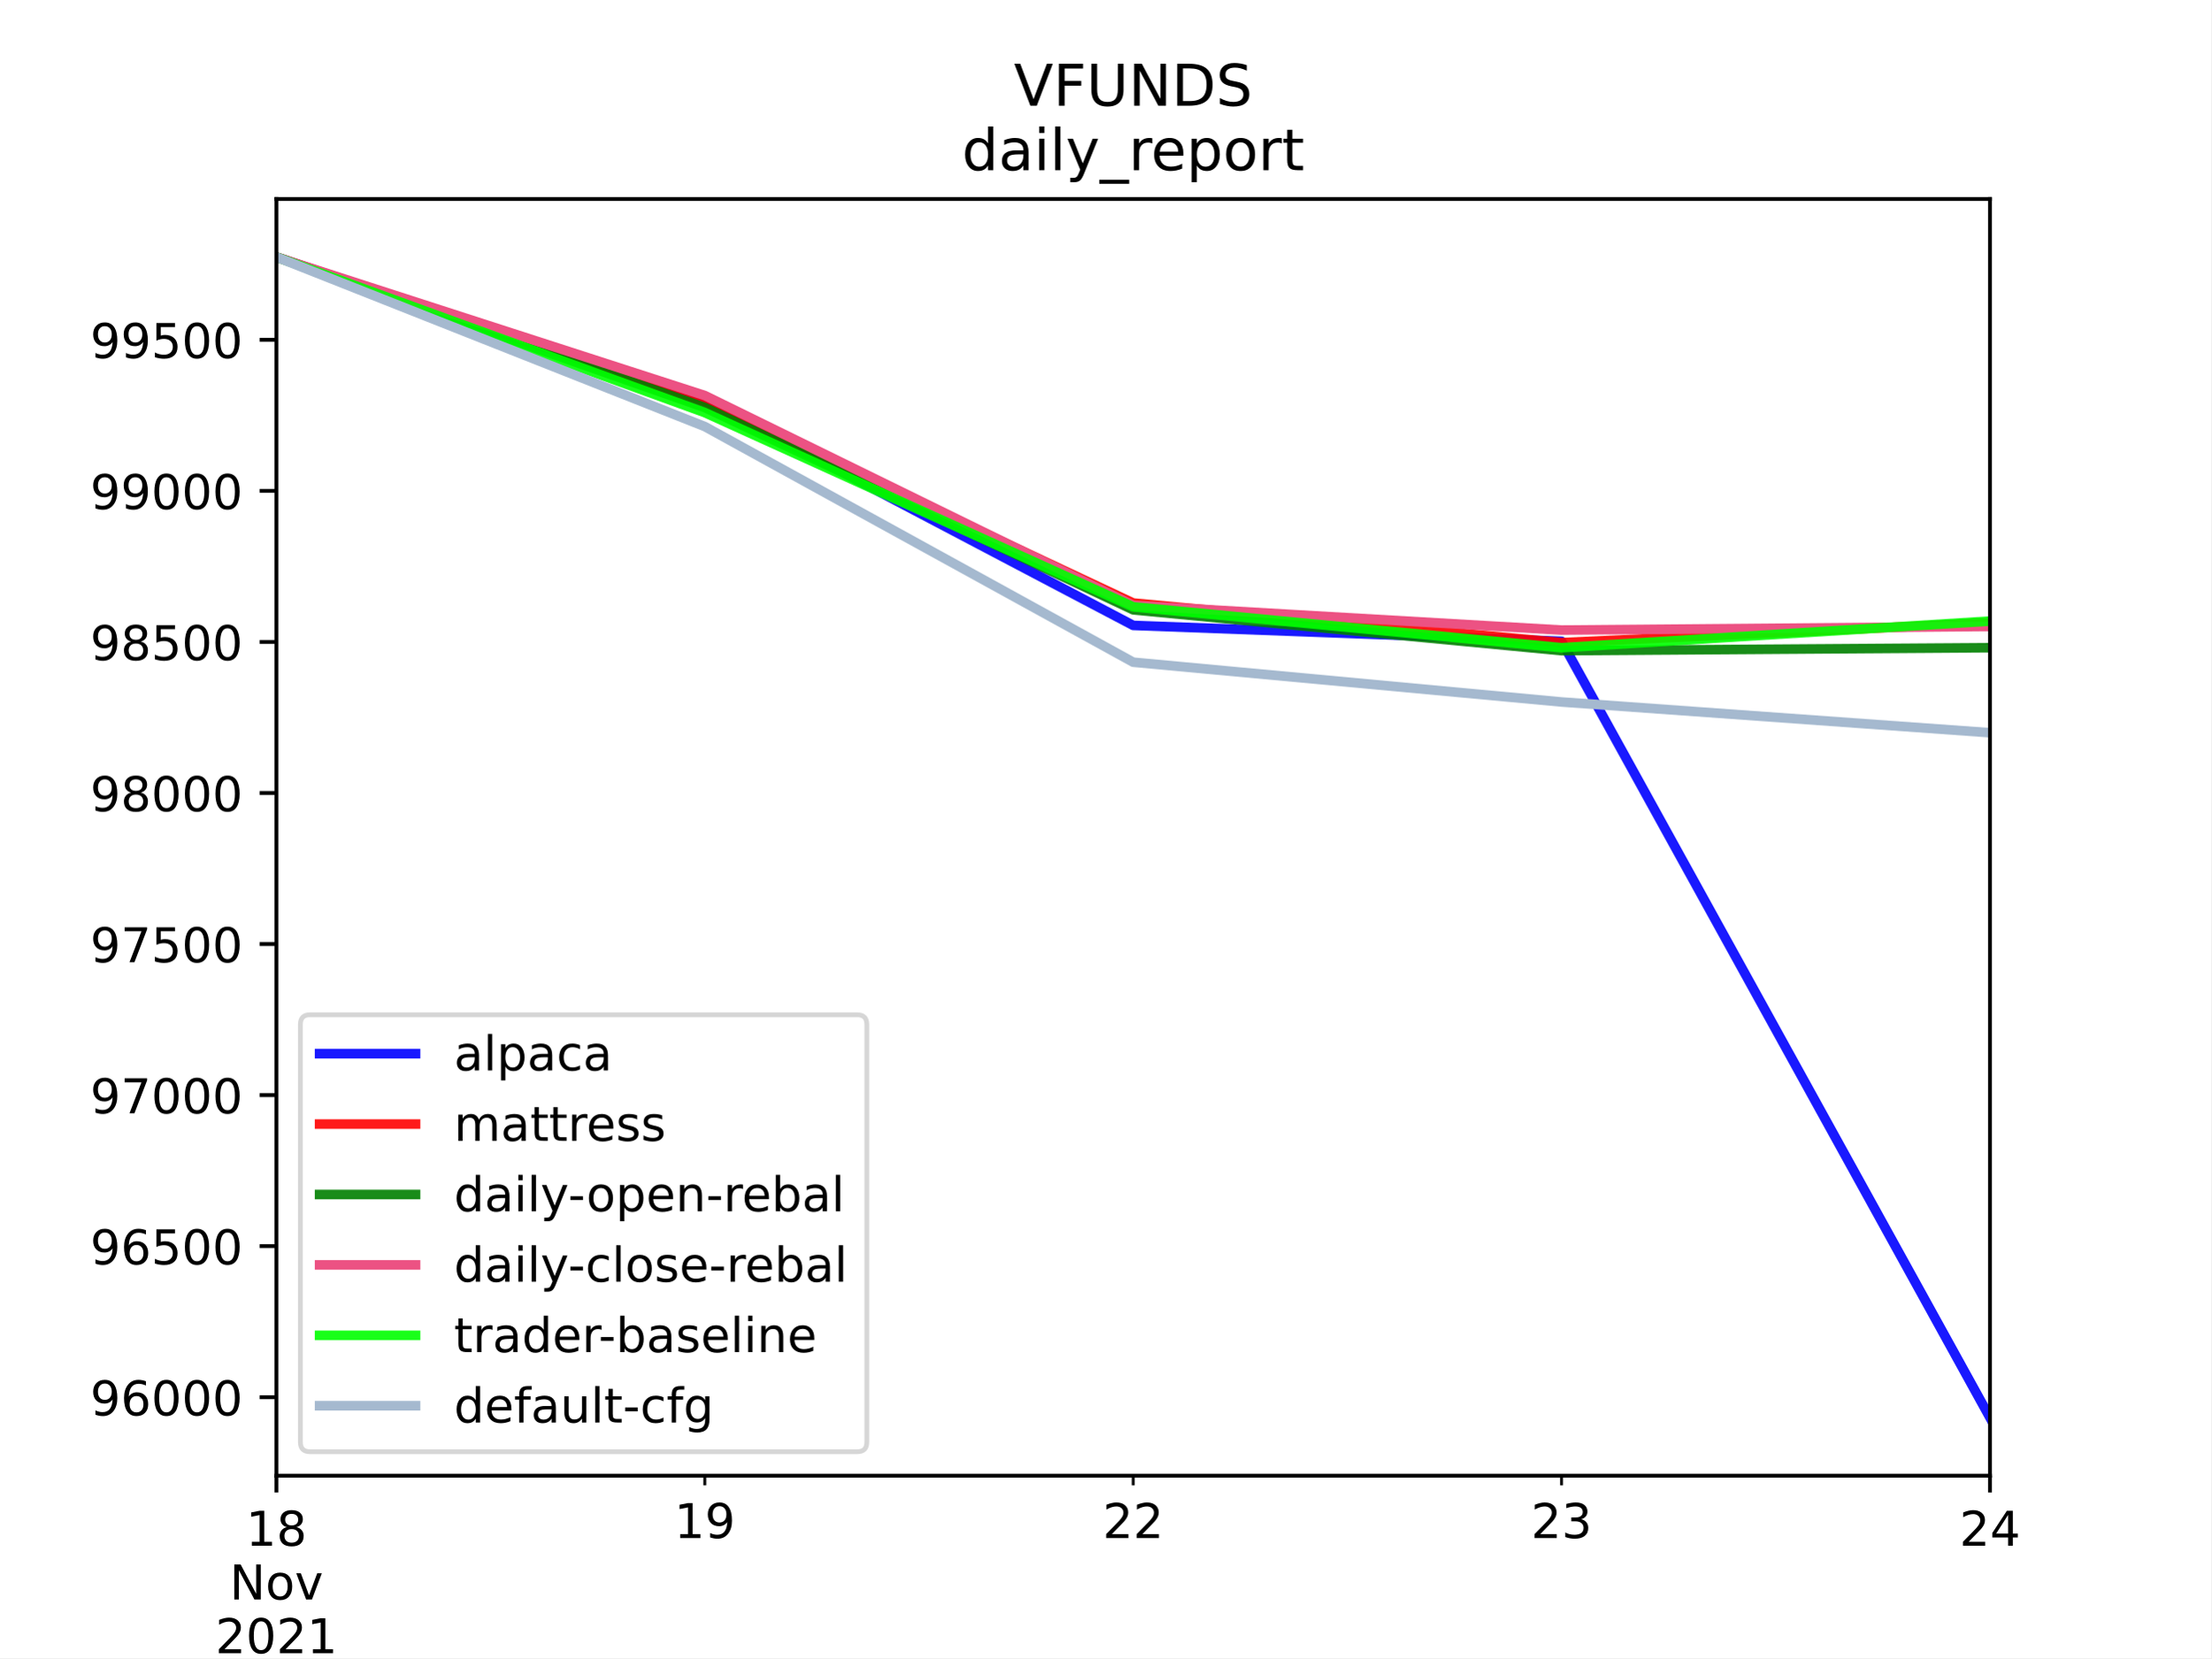
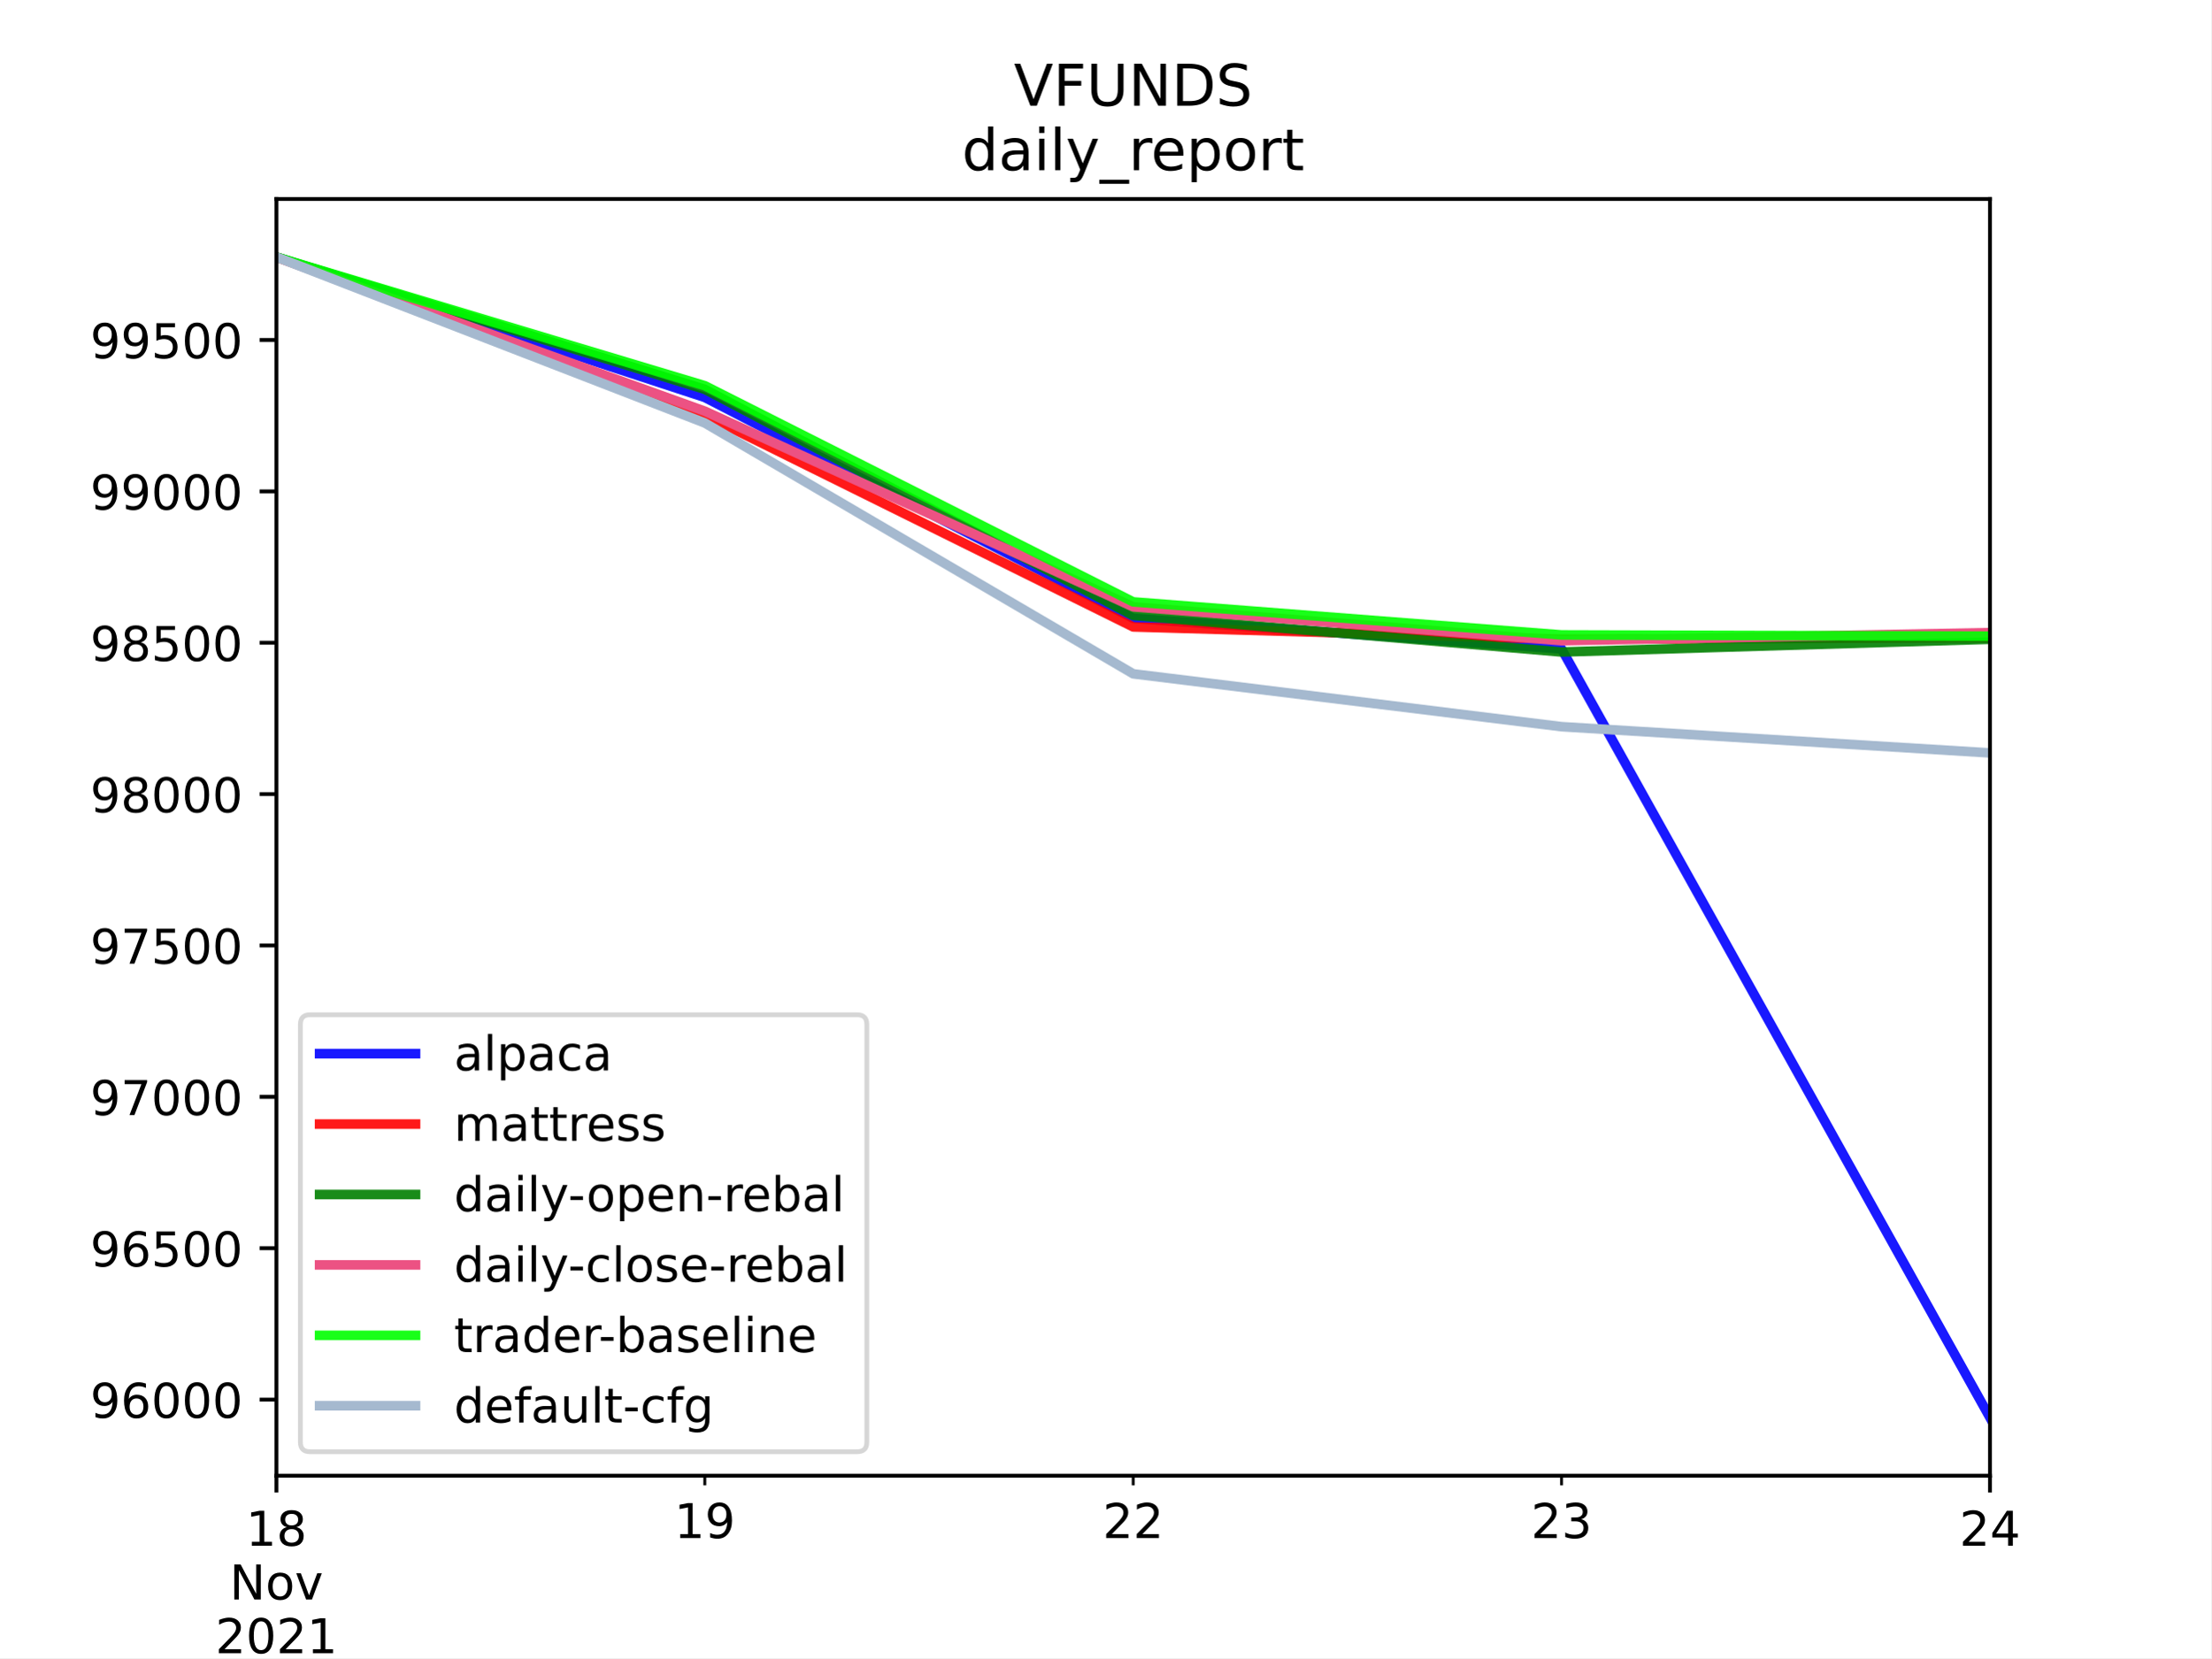
<svg xmlns="http://www.w3.org/2000/svg" xmlns:xlink="http://www.w3.org/1999/xlink" height="345.6pt" version="1.1" viewBox="0 0 460.8 345.6" width="460.8pt">
  <defs>
    <style type="text/css">*{stroke-linecap:butt;stroke-linejoin:round;}</style>
  </defs>
  <g id="figure_1">
    <g id="patch_1">
      <path d="M 0 345.6  L 460.8 345.6  L 460.8 0  L 0 0  z " style="fill:#ffffff;" />
    </g>
    <g id="axes_1">
      <g id="patch_2">
        <path d="M 57.6 307.584  L 414.72 307.584  L 414.72 41.472  L 57.6 41.472  z " style="fill:#ffffff;" />
      </g>
      <g id="matplotlib.axis_1">
        <g id="xtick_1">
          <g id="line2d_1">
            <defs>
-               <path d="M 0 0  L 0 3.5  " id="m20bbe6a590" style="stroke:#000000;stroke-width:0.8;" />
-             </defs>
-             <g>
-               <use style="stroke:#000000;stroke-width:0.8;" x="57.6" xlink:href="#m20bbe6a590" y="307.584" />
+               <path d="M 0 0  L 0 3.5  " id="m12f283e8af" style="stroke:#000000;stroke-width:0.8;" />
+             </defs>
+             <g>
+               <use style="stroke:#000000;stroke-width:0.8;" x="57.6" xlink:href="#m12f283e8af" y="307.584" />
            </g>
          </g>
          <g id="text_1">
            <g transform="translate(51.2375 322.1824)scale(0.1 -0.1)">
              <defs>
                <path d="M 794 531  L 1825 531  L 1825 4091  L 703 3866  L 703 4441  L 1819 4666  L 2450 4666  L 2450 531  L 3481 531  L 3481 0  L 794 0  L 794 531  z " id="DejaVuSans-31" transform="scale(0.015625)" />
                <path d="M 2034 2216  Q 1584 2216 1326 1975  Q 1069 1734 1069 1313  Q 1069 891 1326 650  Q 1584 409 2034 409  Q 2484 409 2743 651  Q 3003 894 3003 1313  Q 3003 1734 2745 1975  Q 2488 2216 2034 2216  z M 1403 2484  Q 997 2584 770 2862  Q 544 3141 544 3541  Q 544 4100 942 4425  Q 1341 4750 2034 4750  Q 2731 4750 3128 4425  Q 3525 4100 3525 3541  Q 3525 3141 3298 2862  Q 3072 2584 2669 2484  Q 3125 2378 3379 2068  Q 3634 1759 3634 1313  Q 3634 634 3220 271  Q 2806 -91 2034 -91  Q 1263 -91 848 271  Q 434 634 434 1313  Q 434 1759 690 2068  Q 947 2378 1403 2484  z M 1172 3481  Q 1172 3119 1398 2916  Q 1625 2713 2034 2713  Q 2441 2713 2670 2916  Q 2900 3119 2900 3481  Q 2900 3844 2670 4047  Q 2441 4250 2034 4250  Q 1625 4250 1398 4047  Q 1172 3844 1172 3481  z " id="DejaVuSans-38" transform="scale(0.015625)" />
              </defs>
              <use xlink:href="#DejaVuSans-31" />
              <use x="63.623" xlink:href="#DejaVuSans-38" />
            </g>
            <g transform="translate(47.84063 333.3802)scale(0.1 -0.1)">
              <defs>
                <path d="M 628 4666  L 1478 4666  L 3547 763  L 3547 4666  L 4159 4666  L 4159 0  L 3309 0  L 1241 3903  L 1241 0  L 628 0  L 628 4666  z " id="DejaVuSans-4e" transform="scale(0.015625)" />
                <path d="M 1959 3097  Q 1497 3097 1228 2736  Q 959 2375 959 1747  Q 959 1119 1226 758  Q 1494 397 1959 397  Q 2419 397 2687 759  Q 2956 1122 2956 1747  Q 2956 2369 2687 2733  Q 2419 3097 1959 3097  z M 1959 3584  Q 2709 3584 3137 3096  Q 3566 2609 3566 1747  Q 3566 888 3137 398  Q 2709 -91 1959 -91  Q 1206 -91 779 398  Q 353 888 353 1747  Q 353 2609 779 3096  Q 1206 3584 1959 3584  z " id="DejaVuSans-6f" transform="scale(0.015625)" />
                <path d="M 191 3500  L 800 3500  L 1894 563  L 2988 3500  L 3597 3500  L 2284 0  L 1503 0  L 191 3500  z " id="DejaVuSans-76" transform="scale(0.015625)" />
              </defs>
              <use xlink:href="#DejaVuSans-4e" />
              <use x="74.805" xlink:href="#DejaVuSans-6f" />
              <use x="135.986" xlink:href="#DejaVuSans-76" />
            </g>
            <g transform="translate(44.875 344.5781)scale(0.1 -0.1)">
              <defs>
                <path d="M 1228 531  L 3431 531  L 3431 0  L 469 0  L 469 531  Q 828 903 1448 1529  Q 2069 2156 2228 2338  Q 2531 2678 2651 2914  Q 2772 3150 2772 3378  Q 2772 3750 2511 3984  Q 2250 4219 1831 4219  Q 1534 4219 1204 4116  Q 875 4013 500 3803  L 500 4441  Q 881 4594 1212 4672  Q 1544 4750 1819 4750  Q 2544 4750 2975 4387  Q 3406 4025 3406 3419  Q 3406 3131 3298 2873  Q 3191 2616 2906 2266  Q 2828 2175 2409 1742  Q 1991 1309 1228 531  z " id="DejaVuSans-32" transform="scale(0.015625)" />
                <path d="M 2034 4250  Q 1547 4250 1301 3770  Q 1056 3291 1056 2328  Q 1056 1369 1301 889  Q 1547 409 2034 409  Q 2525 409 2770 889  Q 3016 1369 3016 2328  Q 3016 3291 2770 3770  Q 2525 4250 2034 4250  z M 2034 4750  Q 2819 4750 3233 4129  Q 3647 3509 3647 2328  Q 3647 1150 3233 529  Q 2819 -91 2034 -91  Q 1250 -91 836 529  Q 422 1150 422 2328  Q 422 3509 836 4129  Q 1250 4750 2034 4750  z " id="DejaVuSans-30" transform="scale(0.015625)" />
              </defs>
              <use xlink:href="#DejaVuSans-32" />
              <use x="63.623" xlink:href="#DejaVuSans-30" />
              <use x="127.246" xlink:href="#DejaVuSans-32" />
              <use x="190.869" xlink:href="#DejaVuSans-31" />
            </g>
          </g>
        </g>
        <g id="xtick_2">
          <g id="line2d_2">
            <g>
-               <use style="stroke:#000000;stroke-width:0.8;" x="414.72" xlink:href="#m20bbe6a590" y="307.584" />
+               <use style="stroke:#000000;stroke-width:0.8;" x="414.72" xlink:href="#m12f283e8af" y="307.584" />
            </g>
          </g>
          <g id="text_2">
            <g transform="translate(408.3575 322.1824)scale(0.1 -0.1)">
              <defs>
                <path d="M 2419 4116  L 825 1625  L 2419 1625  L 2419 4116  z M 2253 4666  L 3047 4666  L 3047 1625  L 3713 1625  L 3713 1100  L 3047 1100  L 3047 0  L 2419 0  L 2419 1100  L 313 1100  L 313 1709  L 2253 4666  z " id="DejaVuSans-34" transform="scale(0.015625)" />
              </defs>
              <use xlink:href="#DejaVuSans-32" />
              <use x="63.623" xlink:href="#DejaVuSans-34" />
            </g>
          </g>
        </g>
        <g id="xtick_3">
          <g id="line2d_3">
            <defs>
-               <path d="M 0 0  L 0 2  " id="mf830e734f9" style="stroke:#000000;stroke-width:0.6;" />
-             </defs>
-             <g>
-               <use style="stroke:#000000;stroke-width:0.6;" x="146.88" xlink:href="#mf830e734f9" y="307.584" />
+               <path d="M 0 0  L 0 2  " id="mc2960cade8" style="stroke:#000000;stroke-width:0.6;" />
+             </defs>
+             <g>
+               <use style="stroke:#000000;stroke-width:0.6;" x="146.88" xlink:href="#mc2960cade8" y="307.584" />
            </g>
          </g>
          <g id="text_3">
            <g transform="translate(140.5175 320.5824)scale(0.1 -0.1)">
              <defs>
                <path d="M 703 97  L 703 672  Q 941 559 1184 500  Q 1428 441 1663 441  Q 2288 441 2617 861  Q 2947 1281 2994 2138  Q 2813 1869 2534 1725  Q 2256 1581 1919 1581  Q 1219 1581 811 2004  Q 403 2428 403 3163  Q 403 3881 828 4315  Q 1253 4750 1959 4750  Q 2769 4750 3195 4129  Q 3622 3509 3622 2328  Q 3622 1225 3098 567  Q 2575 -91 1691 -91  Q 1453 -91 1209 -44  Q 966 3 703 97  z M 1959 2075  Q 2384 2075 2632 2365  Q 2881 2656 2881 3163  Q 2881 3666 2632 3958  Q 2384 4250 1959 4250  Q 1534 4250 1286 3958  Q 1038 3666 1038 3163  Q 1038 2656 1286 2365  Q 1534 2075 1959 2075  z " id="DejaVuSans-39" transform="scale(0.015625)" />
              </defs>
              <use xlink:href="#DejaVuSans-31" />
              <use x="63.623" xlink:href="#DejaVuSans-39" />
            </g>
          </g>
        </g>
        <g id="xtick_4">
          <g id="line2d_4">
            <g>
-               <use style="stroke:#000000;stroke-width:0.6;" x="236.16" xlink:href="#mf830e734f9" y="307.584" />
+               <use style="stroke:#000000;stroke-width:0.6;" x="236.16" xlink:href="#mc2960cade8" y="307.584" />
            </g>
          </g>
          <g id="text_4">
            <g transform="translate(229.7975 320.5824)scale(0.1 -0.1)">
              <use xlink:href="#DejaVuSans-32" />
              <use x="63.623" xlink:href="#DejaVuSans-32" />
            </g>
          </g>
        </g>
        <g id="xtick_5">
          <g id="line2d_5">
            <g>
-               <use style="stroke:#000000;stroke-width:0.6;" x="325.44" xlink:href="#mf830e734f9" y="307.584" />
+               <use style="stroke:#000000;stroke-width:0.6;" x="325.44" xlink:href="#mc2960cade8" y="307.584" />
            </g>
          </g>
          <g id="text_5">
            <g transform="translate(319.0775 320.5824)scale(0.1 -0.1)">
              <defs>
                <path d="M 2597 2516  Q 3050 2419 3304 2112  Q 3559 1806 3559 1356  Q 3559 666 3084 287  Q 2609 -91 1734 -91  Q 1441 -91 1130 -33  Q 819 25 488 141  L 488 750  Q 750 597 1062 519  Q 1375 441 1716 441  Q 2309 441 2620 675  Q 2931 909 2931 1356  Q 2931 1769 2642 2001  Q 2353 2234 1838 2234  L 1294 2234  L 1294 2753  L 1863 2753  Q 2328 2753 2575 2939  Q 2822 3125 2822 3475  Q 2822 3834 2567 4026  Q 2313 4219 1838 4219  Q 1578 4219 1281 4162  Q 984 4106 628 3988  L 628 4550  Q 988 4650 1302 4700  Q 1616 4750 1894 4750  Q 2613 4750 3031 4423  Q 3450 4097 3450 3541  Q 3450 3153 3228 2886  Q 3006 2619 2597 2516  z " id="DejaVuSans-33" transform="scale(0.015625)" />
              </defs>
              <use xlink:href="#DejaVuSans-32" />
              <use x="63.623" xlink:href="#DejaVuSans-33" />
            </g>
          </g>
        </g>
        <g id="text_6">
          <g transform="translate(224.885 358.2562)scale(0.1 -0.1)">
            <defs>
              <path d="M 2906 2969  L 2906 4863  L 3481 4863  L 3481 0  L 2906 0  L 2906 525  Q 2725 213 2448 61  Q 2172 -91 1784 -91  Q 1150 -91 751 415  Q 353 922 353 1747  Q 353 2572 751 3078  Q 1150 3584 1784 3584  Q 2172 3584 2448 3432  Q 2725 3281 2906 2969  z M 947 1747  Q 947 1113 1208 752  Q 1469 391 1925 391  Q 2381 391 2643 752  Q 2906 1113 2906 1747  Q 2906 2381 2643 2742  Q 2381 3103 1925 3103  Q 1469 3103 1208 2742  Q 947 2381 947 1747  z " id="DejaVuSans-64" transform="scale(0.015625)" />
              <path d="M 2194 1759  Q 1497 1759 1228 1600  Q 959 1441 959 1056  Q 959 750 1161 570  Q 1363 391 1709 391  Q 2188 391 2477 730  Q 2766 1069 2766 1631  L 2766 1759  L 2194 1759  z M 3341 1997  L 3341 0  L 2766 0  L 2766 531  Q 2569 213 2275 61  Q 1981 -91 1556 -91  Q 1019 -91 701 211  Q 384 513 384 1019  Q 384 1609 779 1909  Q 1175 2209 1959 2209  L 2766 2209  L 2766 2266  Q 2766 2663 2505 2880  Q 2244 3097 1772 3097  Q 1472 3097 1187 3025  Q 903 2953 641 2809  L 641 3341  Q 956 3463 1253 3523  Q 1550 3584 1831 3584  Q 2591 3584 2966 3190  Q 3341 2797 3341 1997  z " id="DejaVuSans-61" transform="scale(0.015625)" />
              <path d="M 1172 4494  L 1172 3500  L 2356 3500  L 2356 3053  L 1172 3053  L 1172 1153  Q 1172 725 1289 603  Q 1406 481 1766 481  L 2356 481  L 2356 0  L 1766 0  Q 1100 0 847 248  Q 594 497 594 1153  L 594 3053  L 172 3053  L 172 3500  L 594 3500  L 594 4494  L 1172 4494  z " id="DejaVuSans-74" transform="scale(0.015625)" />
              <path d="M 3597 1894  L 3597 1613  L 953 1613  Q 991 1019 1311 708  Q 1631 397 2203 397  Q 2534 397 2845 478  Q 3156 559 3463 722  L 3463 178  Q 3153 47 2828 -22  Q 2503 -91 2169 -91  Q 1331 -91 842 396  Q 353 884 353 1716  Q 353 2575 817 3079  Q 1281 3584 2069 3584  Q 2775 3584 3186 3129  Q 3597 2675 3597 1894  z M 3022 2063  Q 3016 2534 2758 2815  Q 2500 3097 2075 3097  Q 1594 3097 1305 2825  Q 1016 2553 972 2059  L 3022 2063  z " id="DejaVuSans-65" transform="scale(0.015625)" />
            </defs>
            <use xlink:href="#DejaVuSans-64" />
            <use x="63.477" xlink:href="#DejaVuSans-61" />
            <use x="124.756" xlink:href="#DejaVuSans-74" />
            <use x="163.965" xlink:href="#DejaVuSans-65" />
          </g>
        </g>
      </g>
      <g id="matplotlib.axis_2">
        <g id="ytick_1">
          <g id="line2d_6">
            <defs>
-               <path d="M 0 0  L -3.5 0  " id="me8656fc154" style="stroke:#000000;stroke-width:0.8;" />
-             </defs>
-             <g>
-               <use style="stroke:#000000;stroke-width:0.8;" x="57.6" xlink:href="#me8656fc154" y="291.225" />
+               <path d="M 0 0  L -3.5 0  " id="m47871d8434" style="stroke:#000000;stroke-width:0.8;" />
+             </defs>
+             <g>
+               <use style="stroke:#000000;stroke-width:0.8;" x="57.6" xlink:href="#m47871d8434" y="291.724" />
            </g>
          </g>
          <g id="text_7">
-             <g transform="translate(18.7875 295.0246)scale(0.1 -0.1)">
+             <g transform="translate(18.7875 295.5228)scale(0.1 -0.1)">
              <defs>
                <path d="M 2113 2584  Q 1688 2584 1439 2293  Q 1191 2003 1191 1497  Q 1191 994 1439 701  Q 1688 409 2113 409  Q 2538 409 2786 701  Q 3034 994 3034 1497  Q 3034 2003 2786 2293  Q 2538 2584 2113 2584  z M 3366 4563  L 3366 3988  Q 3128 4100 2886 4159  Q 2644 4219 2406 4219  Q 1781 4219 1451 3797  Q 1122 3375 1075 2522  Q 1259 2794 1537 2939  Q 1816 3084 2150 3084  Q 2853 3084 3261 2657  Q 3669 2231 3669 1497  Q 3669 778 3244 343  Q 2819 -91 2113 -91  Q 1303 -91 875 529  Q 447 1150 447 2328  Q 447 3434 972 4092  Q 1497 4750 2381 4750  Q 2619 4750 2861 4703  Q 3103 4656 3366 4563  z " id="DejaVuSans-36" transform="scale(0.015625)" />
              </defs>
              <use xlink:href="#DejaVuSans-39" />
              <use x="63.623" xlink:href="#DejaVuSans-36" />
              <use x="127.246" xlink:href="#DejaVuSans-30" />
              <use x="190.869" xlink:href="#DejaVuSans-30" />
              <use x="254.492" xlink:href="#DejaVuSans-30" />
            </g>
          </g>
        </g>
        <g id="ytick_2">
          <g id="line2d_7">
            <g>
-               <use style="stroke:#000000;stroke-width:0.8;" x="57.6" xlink:href="#me8656fc154" y="259.739" />
+               <use style="stroke:#000000;stroke-width:0.8;" x="57.6" xlink:href="#m47871d8434" y="260.171" />
            </g>
          </g>
          <g id="text_8">
-             <g transform="translate(18.7875 263.5381)scale(0.1 -0.1)">
+             <g transform="translate(18.7875 263.9703)scale(0.1 -0.1)">
              <defs>
                <path d="M 691 4666  L 3169 4666  L 3169 4134  L 1269 4134  L 1269 2991  Q 1406 3038 1543 3061  Q 1681 3084 1819 3084  Q 2600 3084 3056 2656  Q 3513 2228 3513 1497  Q 3513 744 3044 326  Q 2575 -91 1722 -91  Q 1428 -91 1123 -41  Q 819 9 494 109  L 494 744  Q 775 591 1075 516  Q 1375 441 1709 441  Q 2250 441 2565 725  Q 2881 1009 2881 1497  Q 2881 1984 2565 2268  Q 2250 2553 1709 2553  Q 1456 2553 1204 2497  Q 953 2441 691 2322  L 691 4666  z " id="DejaVuSans-35" transform="scale(0.015625)" />
              </defs>
              <use xlink:href="#DejaVuSans-39" />
              <use x="63.623" xlink:href="#DejaVuSans-36" />
              <use x="127.246" xlink:href="#DejaVuSans-35" />
              <use x="190.869" xlink:href="#DejaVuSans-30" />
              <use x="254.492" xlink:href="#DejaVuSans-30" />
            </g>
          </g>
        </g>
        <g id="ytick_3">
          <g id="line2d_8">
            <g>
-               <use style="stroke:#000000;stroke-width:0.8;" x="57.6" xlink:href="#me8656fc154" y="228.252" />
+               <use style="stroke:#000000;stroke-width:0.8;" x="57.6" xlink:href="#m47871d8434" y="228.619" />
            </g>
          </g>
          <g id="text_9">
-             <g transform="translate(18.7875 232.0516)scale(0.1 -0.1)">
+             <g transform="translate(18.7875 232.4178)scale(0.1 -0.1)">
              <defs>
                <path d="M 525 4666  L 3525 4666  L 3525 4397  L 1831 0  L 1172 0  L 2766 4134  L 525 4134  L 525 4666  z " id="DejaVuSans-37" transform="scale(0.015625)" />
              </defs>
              <use xlink:href="#DejaVuSans-39" />
              <use x="63.623" xlink:href="#DejaVuSans-37" />
              <use x="127.246" xlink:href="#DejaVuSans-30" />
              <use x="190.869" xlink:href="#DejaVuSans-30" />
              <use x="254.492" xlink:href="#DejaVuSans-30" />
            </g>
          </g>
        </g>
        <g id="ytick_4">
          <g id="line2d_9">
            <g>
-               <use style="stroke:#000000;stroke-width:0.8;" x="57.6" xlink:href="#me8656fc154" y="196.766" />
+               <use style="stroke:#000000;stroke-width:0.8;" x="57.6" xlink:href="#m47871d8434" y="197.066" />
            </g>
          </g>
          <g id="text_10">
-             <g transform="translate(18.7875 200.5651)scale(0.1 -0.1)">
+             <g transform="translate(18.7875 200.8652)scale(0.1 -0.1)">
              <use xlink:href="#DejaVuSans-39" />
              <use x="63.623" xlink:href="#DejaVuSans-37" />
              <use x="127.246" xlink:href="#DejaVuSans-35" />
              <use x="190.869" xlink:href="#DejaVuSans-30" />
              <use x="254.492" xlink:href="#DejaVuSans-30" />
            </g>
          </g>
        </g>
        <g id="ytick_5">
          <g id="line2d_10">
            <g>
-               <use style="stroke:#000000;stroke-width:0.8;" x="57.6" xlink:href="#me8656fc154" y="165.279" />
+               <use style="stroke:#000000;stroke-width:0.8;" x="57.6" xlink:href="#m47871d8434" y="165.514" />
            </g>
          </g>
          <g id="text_11">
-             <g transform="translate(18.7875 169.0786)scale(0.1 -0.1)">
+             <g transform="translate(18.7875 169.3127)scale(0.1 -0.1)">
              <use xlink:href="#DejaVuSans-39" />
              <use x="63.623" xlink:href="#DejaVuSans-38" />
              <use x="127.246" xlink:href="#DejaVuSans-30" />
              <use x="190.869" xlink:href="#DejaVuSans-30" />
              <use x="254.492" xlink:href="#DejaVuSans-30" />
            </g>
          </g>
        </g>
        <g id="ytick_6">
          <g id="line2d_11">
            <g>
-               <use style="stroke:#000000;stroke-width:0.8;" x="57.6" xlink:href="#me8656fc154" y="133.793" />
+               <use style="stroke:#000000;stroke-width:0.8;" x="57.6" xlink:href="#m47871d8434" y="133.961" />
            </g>
          </g>
          <g id="text_12">
-             <g transform="translate(18.7875 137.5921)scale(0.1 -0.1)">
+             <g transform="translate(18.7875 137.7602)scale(0.1 -0.1)">
              <use xlink:href="#DejaVuSans-39" />
              <use x="63.623" xlink:href="#DejaVuSans-38" />
              <use x="127.246" xlink:href="#DejaVuSans-35" />
              <use x="190.869" xlink:href="#DejaVuSans-30" />
              <use x="254.492" xlink:href="#DejaVuSans-30" />
            </g>
          </g>
        </g>
        <g id="ytick_7">
          <g id="line2d_12">
            <g>
-               <use style="stroke:#000000;stroke-width:0.8;" x="57.6" xlink:href="#me8656fc154" y="102.306" />
+               <use style="stroke:#000000;stroke-width:0.8;" x="57.6" xlink:href="#m47871d8434" y="102.409" />
            </g>
          </g>
          <g id="text_13">
-             <g transform="translate(18.7875 106.1056)scale(0.1 -0.1)">
+             <g transform="translate(18.7875 106.2077)scale(0.1 -0.1)">
              <use xlink:href="#DejaVuSans-39" />
              <use x="63.623" xlink:href="#DejaVuSans-39" />
              <use x="127.246" xlink:href="#DejaVuSans-30" />
              <use x="190.869" xlink:href="#DejaVuSans-30" />
              <use x="254.492" xlink:href="#DejaVuSans-30" />
            </g>
          </g>
        </g>
        <g id="ytick_8">
          <g id="line2d_13">
            <g>
-               <use style="stroke:#000000;stroke-width:0.8;" x="57.6" xlink:href="#me8656fc154" y="70.82" />
+               <use style="stroke:#000000;stroke-width:0.8;" x="57.6" xlink:href="#m47871d8434" y="70.856" />
            </g>
          </g>
          <g id="text_14">
-             <g transform="translate(18.7875 74.61906)scale(0.1 -0.1)">
+             <g transform="translate(18.7875 74.65522)scale(0.1 -0.1)">
              <use xlink:href="#DejaVuSans-39" />
              <use x="63.623" xlink:href="#DejaVuSans-39" />
              <use x="127.246" xlink:href="#DejaVuSans-35" />
              <use x="190.869" xlink:href="#DejaVuSans-30" />
              <use x="254.492" xlink:href="#DejaVuSans-30" />
            </g>
          </g>
        </g>
      </g>
      <g id="line2d_14">
-         <path clip-path="url(#p1b09cd65f8)" d="M 57.6 53.568  L 146.88 83.382  L 236.16 130.35  L 325.44 133.664  L 414.72 295.488  " style="fill:none;stroke:#0000ff;stroke-linecap:square;stroke-opacity:0.9;stroke-width:2;" />
+         <path clip-path="url(#pa408dd69f5)" d="M 57.6 53.568  L 146.88 82.83  L 236.16 128.862  L 325.44 135.263  L 414.72 295.488  " style="fill:none;stroke:#0000ff;stroke-linecap:square;stroke-opacity:0.9;stroke-width:2;" />
      </g>
      <g id="line2d_15">
-         <path clip-path="url(#p1b09cd65f8)" d="M 57.6 53.568  L 146.88 83.744  L 236.16 125.687  L 325.44 133.937  L 414.72 129.806  " style="fill:none;stroke:#ff0000;stroke-linecap:square;stroke-opacity:0.9;stroke-width:2;" />
+         <path clip-path="url(#pa408dd69f5)" d="M 57.6 53.568  L 146.88 86.467  L 236.16 130.667  L 325.44 133.235  L 414.72 132.87  " style="fill:none;stroke:#ff0000;stroke-linecap:square;stroke-opacity:0.9;stroke-width:2;" />
      </g>
      <g id="line2d_16">
-         <path clip-path="url(#p1b09cd65f8)" d="M 57.6 53.568  L 146.88 84.936  L 236.16 127.107  L 325.44 135.615  L 414.72 134.995  " style="fill:none;stroke:#008000;stroke-linecap:square;stroke-opacity:0.9;stroke-width:2;" />
+         <path clip-path="url(#pa408dd69f5)" d="M 57.6 53.568  L 146.88 81.142  L 236.16 128.271  L 325.44 135.895  L 414.72 133.237  " style="fill:none;stroke:#008000;stroke-linecap:square;stroke-opacity:0.9;stroke-width:2;" />
      </g>
      <g id="line2d_17">
-         <path clip-path="url(#p1b09cd65f8)" d="M 57.6 53.568  L 146.88 82.436  L 236.16 126.168  L 325.44 131.324  L 414.72 130.567  " style="fill:none;stroke:#ec5283;stroke-linecap:square;stroke-width:2;" />
+         <path clip-path="url(#pa408dd69f5)" d="M 57.6 53.568  L 146.88 85.698  L 236.16 126.477  L 325.44 133.545  L 414.72 131.855  " style="fill:none;stroke:#ec5283;stroke-linecap:square;stroke-width:2;" />
      </g>
      <g id="line2d_18">
-         <path clip-path="url(#p1b09cd65f8)" d="M 57.6 53.568  L 146.88 85.996  L 236.16 126.48  L 325.44 134.997  L 414.72 129.447  " style="fill:none;stroke:#00ff00;stroke-linecap:square;stroke-opacity:0.9;stroke-width:2;" />
+         <path clip-path="url(#pa408dd69f5)" d="M 57.6 53.568  L 146.88 80.387  L 236.16 125.449  L 325.44 132.337  L 414.72 132.59  " style="fill:none;stroke:#00ff00;stroke-linecap:square;stroke-opacity:0.9;stroke-width:2;" />
      </g>
      <g id="line2d_19">
-         <path clip-path="url(#p1b09cd65f8)" d="M 57.6 53.568  L 146.88 88.901  L 236.16 138.019  L 325.44 146.314  L 414.72 152.72  " style="fill:none;stroke:#a5b9cf;stroke-linecap:square;stroke-width:2;" />
+         <path clip-path="url(#pa408dd69f5)" d="M 57.6 53.568  L 146.88 88.156  L 236.16 140.441  L 325.44 151.461  L 414.72 156.928  " style="fill:none;stroke:#a5b9cf;stroke-linecap:square;stroke-width:2;" />
      </g>
      <g id="patch_3">
        <path d="M 57.6 307.584  L 57.6 41.472  " style="fill:none;stroke:#000000;stroke-linecap:square;stroke-linejoin:miter;stroke-width:0.8;" />
      </g>
      <g id="patch_4">
        <path d="M 414.72 307.584  L 414.72 41.472  " style="fill:none;stroke:#000000;stroke-linecap:square;stroke-linejoin:miter;stroke-width:0.8;" />
      </g>
      <g id="patch_5">
        <path d="M 57.6 307.584  L 414.72 307.584  " style="fill:none;stroke:#000000;stroke-linecap:square;stroke-linejoin:miter;stroke-width:0.8;" />
      </g>
      <g id="patch_6">
        <path d="M 57.6 41.472  L 414.72 41.472  " style="fill:none;stroke:#000000;stroke-linecap:square;stroke-linejoin:miter;stroke-width:0.8;" />
      </g>
      <g id="text_15">
        <g transform="translate(211.2956 22.03462)scale(0.12 -0.12)">
          <defs>
            <path d="M 1831 0  L 50 4666  L 709 4666  L 2188 738  L 3669 4666  L 4325 4666  L 2547 0  L 1831 0  z " id="DejaVuSans-56" transform="scale(0.015625)" />
            <path d="M 628 4666  L 3309 4666  L 3309 4134  L 1259 4134  L 1259 2759  L 3109 2759  L 3109 2228  L 1259 2228  L 1259 0  L 628 0  L 628 4666  z " id="DejaVuSans-46" transform="scale(0.015625)" />
            <path d="M 556 4666  L 1191 4666  L 1191 1831  Q 1191 1081 1462 751  Q 1734 422 2344 422  Q 2950 422 3222 751  Q 3494 1081 3494 1831  L 3494 4666  L 4128 4666  L 4128 1753  Q 4128 841 3676 375  Q 3225 -91 2344 -91  Q 1459 -91 1007 375  Q 556 841 556 1753  L 556 4666  z " id="DejaVuSans-55" transform="scale(0.015625)" />
            <path d="M 1259 4147  L 1259 519  L 2022 519  Q 2988 519 3436 956  Q 3884 1394 3884 2338  Q 3884 3275 3436 3711  Q 2988 4147 2022 4147  L 1259 4147  z M 628 4666  L 1925 4666  Q 3281 4666 3915 4102  Q 4550 3538 4550 2338  Q 4550 1131 3912 565  Q 3275 0 1925 0  L 628 0  L 628 4666  z " id="DejaVuSans-44" transform="scale(0.015625)" />
            <path d="M 3425 4513  L 3425 3897  Q 3066 4069 2747 4153  Q 2428 4238 2131 4238  Q 1616 4238 1336 4038  Q 1056 3838 1056 3469  Q 1056 3159 1242 3001  Q 1428 2844 1947 2747  L 2328 2669  Q 3034 2534 3370 2195  Q 3706 1856 3706 1288  Q 3706 609 3251 259  Q 2797 -91 1919 -91  Q 1588 -91 1214 -16  Q 841 59 441 206  L 441 856  Q 825 641 1194 531  Q 1563 422 1919 422  Q 2459 422 2753 634  Q 3047 847 3047 1241  Q 3047 1584 2836 1778  Q 2625 1972 2144 2069  L 1759 2144  Q 1053 2284 737 2584  Q 422 2884 422 3419  Q 422 4038 858 4394  Q 1294 4750 2059 4750  Q 2388 4750 2728 4690  Q 3069 4631 3425 4513  z " id="DejaVuSans-53" transform="scale(0.015625)" />
          </defs>
          <use xlink:href="#DejaVuSans-56" />
          <use x="68.408" xlink:href="#DejaVuSans-46" />
          <use x="125.928" xlink:href="#DejaVuSans-55" />
          <use x="199.121" xlink:href="#DejaVuSans-4e" />
          <use x="273.926" xlink:href="#DejaVuSans-44" />
          <use x="350.928" xlink:href="#DejaVuSans-53" />
        </g>
        <g transform="translate(200.4666 35.472)scale(0.12 -0.12)">
          <defs>
            <path d="M 603 3500  L 1178 3500  L 1178 0  L 603 0  L 603 3500  z M 603 4863  L 1178 4863  L 1178 4134  L 603 4134  L 603 4863  z " id="DejaVuSans-69" transform="scale(0.015625)" />
            <path d="M 603 4863  L 1178 4863  L 1178 0  L 603 0  L 603 4863  z " id="DejaVuSans-6c" transform="scale(0.015625)" />
            <path d="M 2059 -325  Q 1816 -950 1584 -1140  Q 1353 -1331 966 -1331  L 506 -1331  L 506 -850  L 844 -850  Q 1081 -850 1212 -737  Q 1344 -625 1503 -206  L 1606 56  L 191 3500  L 800 3500  L 1894 763  L 2988 3500  L 3597 3500  L 2059 -325  z " id="DejaVuSans-79" transform="scale(0.015625)" />
            <path d="M 3263 -1063  L 3263 -1509  L -63 -1509  L -63 -1063  L 3263 -1063  z " id="DejaVuSans-5f" transform="scale(0.015625)" />
            <path d="M 2631 2963  Q 2534 3019 2420 3045  Q 2306 3072 2169 3072  Q 1681 3072 1420 2755  Q 1159 2438 1159 1844  L 1159 0  L 581 0  L 581 3500  L 1159 3500  L 1159 2956  Q 1341 3275 1631 3429  Q 1922 3584 2338 3584  Q 2397 3584 2469 3576  Q 2541 3569 2628 3553  L 2631 2963  z " id="DejaVuSans-72" transform="scale(0.015625)" />
            <path d="M 1159 525  L 1159 -1331  L 581 -1331  L 581 3500  L 1159 3500  L 1159 2969  Q 1341 3281 1617 3432  Q 1894 3584 2278 3584  Q 2916 3584 3314 3078  Q 3713 2572 3713 1747  Q 3713 922 3314 415  Q 2916 -91 2278 -91  Q 1894 -91 1617 61  Q 1341 213 1159 525  z M 3116 1747  Q 3116 2381 2855 2742  Q 2594 3103 2138 3103  Q 1681 3103 1420 2742  Q 1159 2381 1159 1747  Q 1159 1113 1420 752  Q 1681 391 2138 391  Q 2594 391 2855 752  Q 3116 1113 3116 1747  z " id="DejaVuSans-70" transform="scale(0.015625)" />
          </defs>
          <use xlink:href="#DejaVuSans-64" />
          <use x="63.477" xlink:href="#DejaVuSans-61" />
          <use x="124.756" xlink:href="#DejaVuSans-69" />
          <use x="152.539" xlink:href="#DejaVuSans-6c" />
          <use x="180.322" xlink:href="#DejaVuSans-79" />
          <use x="239.502" xlink:href="#DejaVuSans-5f" />
          <use x="289.502" xlink:href="#DejaVuSans-72" />
          <use x="328.365" xlink:href="#DejaVuSans-65" />
          <use x="389.889" xlink:href="#DejaVuSans-70" />
          <use x="453.365" xlink:href="#DejaVuSans-6f" />
          <use x="514.547" xlink:href="#DejaVuSans-72" />
          <use x="555.66" xlink:href="#DejaVuSans-74" />
        </g>
      </g>
      <g id="legend_1">
        <g id="patch_7">
          <path d="M 64.6 302.584  L 178.644 302.584  Q 180.644 302.584 180.644 300.584  L 180.644 213.515  Q 180.644 211.515 178.644 211.515  L 64.6 211.515  Q 62.6 211.515 62.6 213.515  L 62.6 300.584  Q 62.6 302.584 64.6 302.584  z " style="fill:#ffffff;opacity:0.8;stroke:#cccccc;stroke-linejoin:miter;" />
        </g>
        <g id="line2d_20">
          <path d="M 66.6 219.614  L 86.6 219.614  " style="fill:none;stroke:#0000ff;stroke-linecap:square;stroke-opacity:0.9;stroke-width:2;" />
        </g>
        <g id="line2d_21" />
        <g id="text_16">
          <g transform="translate(94.6 223.1137)scale(0.1 -0.1)">
            <defs>
              <path d="M 3122 3366  L 3122 2828  Q 2878 2963 2633 3030  Q 2388 3097 2138 3097  Q 1578 3097 1268 2742  Q 959 2388 959 1747  Q 959 1106 1268 751  Q 1578 397 2138 397  Q 2388 397 2633 464  Q 2878 531 3122 666  L 3122 134  Q 2881 22 2623 -34  Q 2366 -91 2075 -91  Q 1284 -91 818 406  Q 353 903 353 1747  Q 353 2603 823 3093  Q 1294 3584 2113 3584  Q 2378 3584 2631 3529  Q 2884 3475 3122 3366  z " id="DejaVuSans-63" transform="scale(0.015625)" />
            </defs>
            <use xlink:href="#DejaVuSans-61" />
            <use x="61.279" xlink:href="#DejaVuSans-6c" />
            <use x="89.062" xlink:href="#DejaVuSans-70" />
            <use x="152.539" xlink:href="#DejaVuSans-61" />
            <use x="213.818" xlink:href="#DejaVuSans-63" />
            <use x="268.799" xlink:href="#DejaVuSans-61" />
          </g>
        </g>
        <g id="line2d_22">
          <path d="M 66.6 234.292  L 86.6 234.292  " style="fill:none;stroke:#ff0000;stroke-linecap:square;stroke-opacity:0.9;stroke-width:2;" />
        </g>
        <g id="line2d_23" />
        <g id="text_17">
          <g transform="translate(94.6 237.7918)scale(0.1 -0.1)">
            <defs>
              <path d="M 3328 2828  Q 3544 3216 3844 3400  Q 4144 3584 4550 3584  Q 5097 3584 5394 3201  Q 5691 2819 5691 2113  L 5691 0  L 5113 0  L 5113 2094  Q 5113 2597 4934 2840  Q 4756 3084 4391 3084  Q 3944 3084 3684 2787  Q 3425 2491 3425 1978  L 3425 0  L 2847 0  L 2847 2094  Q 2847 2600 2669 2842  Q 2491 3084 2119 3084  Q 1678 3084 1418 2786  Q 1159 2488 1159 1978  L 1159 0  L 581 0  L 581 3500  L 1159 3500  L 1159 2956  Q 1356 3278 1631 3431  Q 1906 3584 2284 3584  Q 2666 3584 2933 3390  Q 3200 3197 3328 2828  z " id="DejaVuSans-6d" transform="scale(0.015625)" />
              <path d="M 2834 3397  L 2834 2853  Q 2591 2978 2328 3040  Q 2066 3103 1784 3103  Q 1356 3103 1142 2972  Q 928 2841 928 2578  Q 928 2378 1081 2264  Q 1234 2150 1697 2047  L 1894 2003  Q 2506 1872 2764 1633  Q 3022 1394 3022 966  Q 3022 478 2636 193  Q 2250 -91 1575 -91  Q 1294 -91 989 -36  Q 684 19 347 128  L 347 722  Q 666 556 975 473  Q 1284 391 1588 391  Q 1994 391 2212 530  Q 2431 669 2431 922  Q 2431 1156 2273 1281  Q 2116 1406 1581 1522  L 1381 1569  Q 847 1681 609 1914  Q 372 2147 372 2553  Q 372 3047 722 3315  Q 1072 3584 1716 3584  Q 2034 3584 2315 3537  Q 2597 3491 2834 3397  z " id="DejaVuSans-73" transform="scale(0.015625)" />
            </defs>
            <use xlink:href="#DejaVuSans-6d" />
            <use x="97.412" xlink:href="#DejaVuSans-61" />
            <use x="158.691" xlink:href="#DejaVuSans-74" />
            <use x="197.9" xlink:href="#DejaVuSans-74" />
            <use x="237.109" xlink:href="#DejaVuSans-72" />
            <use x="275.973" xlink:href="#DejaVuSans-65" />
            <use x="337.496" xlink:href="#DejaVuSans-73" />
            <use x="389.596" xlink:href="#DejaVuSans-73" />
          </g>
        </g>
        <g id="line2d_24">
          <path d="M 66.6 248.97  L 86.6 248.97  " style="fill:none;stroke:#008000;stroke-linecap:square;stroke-opacity:0.9;stroke-width:2;" />
        </g>
        <g id="line2d_25" />
        <g id="text_18">
          <g transform="translate(94.6 252.4699)scale(0.1 -0.1)">
            <defs>
              <path d="M 313 2009  L 1997 2009  L 1997 1497  L 313 1497  L 313 2009  z " id="DejaVuSans-2d" transform="scale(0.015625)" />
              <path d="M 3513 2113  L 3513 0  L 2938 0  L 2938 2094  Q 2938 2591 2744 2837  Q 2550 3084 2163 3084  Q 1697 3084 1428 2787  Q 1159 2491 1159 1978  L 1159 0  L 581 0  L 581 3500  L 1159 3500  L 1159 2956  Q 1366 3272 1645 3428  Q 1925 3584 2291 3584  Q 2894 3584 3203 3211  Q 3513 2838 3513 2113  z " id="DejaVuSans-6e" transform="scale(0.015625)" />
              <path d="M 3116 1747  Q 3116 2381 2855 2742  Q 2594 3103 2138 3103  Q 1681 3103 1420 2742  Q 1159 2381 1159 1747  Q 1159 1113 1420 752  Q 1681 391 2138 391  Q 2594 391 2855 752  Q 3116 1113 3116 1747  z M 1159 2969  Q 1341 3281 1617 3432  Q 1894 3584 2278 3584  Q 2916 3584 3314 3078  Q 3713 2572 3713 1747  Q 3713 922 3314 415  Q 2916 -91 2278 -91  Q 1894 -91 1617 61  Q 1341 213 1159 525  L 1159 0  L 581 0  L 581 4863  L 1159 4863  L 1159 2969  z " id="DejaVuSans-62" transform="scale(0.015625)" />
            </defs>
            <use xlink:href="#DejaVuSans-64" />
            <use x="63.477" xlink:href="#DejaVuSans-61" />
            <use x="124.756" xlink:href="#DejaVuSans-69" />
            <use x="152.539" xlink:href="#DejaVuSans-6c" />
            <use x="180.322" xlink:href="#DejaVuSans-79" />
            <use x="237.752" xlink:href="#DejaVuSans-2d" />
            <use x="275.711" xlink:href="#DejaVuSans-6f" />
            <use x="336.893" xlink:href="#DejaVuSans-70" />
            <use x="400.369" xlink:href="#DejaVuSans-65" />
            <use x="461.893" xlink:href="#DejaVuSans-6e" />
            <use x="525.271" xlink:href="#DejaVuSans-2d" />
            <use x="561.355" xlink:href="#DejaVuSans-72" />
            <use x="600.219" xlink:href="#DejaVuSans-65" />
            <use x="661.742" xlink:href="#DejaVuSans-62" />
            <use x="725.219" xlink:href="#DejaVuSans-61" />
            <use x="786.498" xlink:href="#DejaVuSans-6c" />
          </g>
        </g>
        <g id="line2d_26">
          <path d="M 66.6 263.648  L 86.6 263.648  " style="fill:none;stroke:#ec5283;stroke-linecap:square;stroke-width:2;" />
        </g>
        <g id="line2d_27" />
        <g id="text_19">
          <g transform="translate(94.6 267.1481)scale(0.1 -0.1)">
            <use xlink:href="#DejaVuSans-64" />
            <use x="63.477" xlink:href="#DejaVuSans-61" />
            <use x="124.756" xlink:href="#DejaVuSans-69" />
            <use x="152.539" xlink:href="#DejaVuSans-6c" />
            <use x="180.322" xlink:href="#DejaVuSans-79" />
            <use x="237.752" xlink:href="#DejaVuSans-2d" />
            <use x="273.836" xlink:href="#DejaVuSans-63" />
            <use x="328.816" xlink:href="#DejaVuSans-6c" />
            <use x="356.6" xlink:href="#DejaVuSans-6f" />
            <use x="417.781" xlink:href="#DejaVuSans-73" />
            <use x="469.881" xlink:href="#DejaVuSans-65" />
            <use x="531.404" xlink:href="#DejaVuSans-2d" />
            <use x="567.488" xlink:href="#DejaVuSans-72" />
            <use x="606.352" xlink:href="#DejaVuSans-65" />
            <use x="667.875" xlink:href="#DejaVuSans-62" />
            <use x="731.352" xlink:href="#DejaVuSans-61" />
            <use x="792.631" xlink:href="#DejaVuSans-6c" />
          </g>
        </g>
        <g id="line2d_28">
          <path d="M 66.6 278.326  L 86.6 278.326  " style="fill:none;stroke:#00ff00;stroke-linecap:square;stroke-opacity:0.9;stroke-width:2;" />
        </g>
        <g id="line2d_29" />
        <g id="text_20">
          <g transform="translate(94.6 281.8262)scale(0.1 -0.1)">
            <use xlink:href="#DejaVuSans-74" />
            <use x="39.209" xlink:href="#DejaVuSans-72" />
            <use x="80.322" xlink:href="#DejaVuSans-61" />
            <use x="141.602" xlink:href="#DejaVuSans-64" />
            <use x="205.078" xlink:href="#DejaVuSans-65" />
            <use x="266.602" xlink:href="#DejaVuSans-72" />
            <use x="301.34" xlink:href="#DejaVuSans-2d" />
            <use x="337.424" xlink:href="#DejaVuSans-62" />
            <use x="400.9" xlink:href="#DejaVuSans-61" />
            <use x="462.18" xlink:href="#DejaVuSans-73" />
            <use x="514.279" xlink:href="#DejaVuSans-65" />
            <use x="575.803" xlink:href="#DejaVuSans-6c" />
            <use x="603.586" xlink:href="#DejaVuSans-69" />
            <use x="631.369" xlink:href="#DejaVuSans-6e" />
            <use x="694.748" xlink:href="#DejaVuSans-65" />
          </g>
        </g>
        <g id="line2d_30">
          <path d="M 66.6 293.004  L 86.6 293.004  " style="fill:none;stroke:#a5b9cf;stroke-linecap:square;stroke-width:2;" />
        </g>
        <g id="line2d_31" />
        <g id="text_21">
          <g transform="translate(94.6 296.5043)scale(0.1 -0.1)">
            <defs>
              <path d="M 2375 4863  L 2375 4384  L 1825 4384  Q 1516 4384 1395 4259  Q 1275 4134 1275 3809  L 1275 3500  L 2222 3500  L 2222 3053  L 1275 3053  L 1275 0  L 697 0  L 697 3053  L 147 3053  L 147 3500  L 697 3500  L 697 3744  Q 697 4328 969 4595  Q 1241 4863 1831 4863  L 2375 4863  z " id="DejaVuSans-66" transform="scale(0.015625)" />
              <path d="M 544 1381  L 544 3500  L 1119 3500  L 1119 1403  Q 1119 906 1312 657  Q 1506 409 1894 409  Q 2359 409 2629 706  Q 2900 1003 2900 1516  L 2900 3500  L 3475 3500  L 3475 0  L 2900 0  L 2900 538  Q 2691 219 2414 64  Q 2138 -91 1772 -91  Q 1169 -91 856 284  Q 544 659 544 1381  z M 1991 3584  L 1991 3584  z " id="DejaVuSans-75" transform="scale(0.015625)" />
              <path d="M 2906 1791  Q 2906 2416 2648 2759  Q 2391 3103 1925 3103  Q 1463 3103 1205 2759  Q 947 2416 947 1791  Q 947 1169 1205 825  Q 1463 481 1925 481  Q 2391 481 2648 825  Q 2906 1169 2906 1791  z M 3481 434  Q 3481 -459 3084 -895  Q 2688 -1331 1869 -1331  Q 1566 -1331 1297 -1286  Q 1028 -1241 775 -1147  L 775 -588  Q 1028 -725 1275 -790  Q 1522 -856 1778 -856  Q 2344 -856 2625 -561  Q 2906 -266 2906 331  L 2906 616  Q 2728 306 2450 153  Q 2172 0 1784 0  Q 1141 0 747 490  Q 353 981 353 1791  Q 353 2603 747 3093  Q 1141 3584 1784 3584  Q 2172 3584 2450 3431  Q 2728 3278 2906 2969  L 2906 3500  L 3481 3500  L 3481 434  z " id="DejaVuSans-67" transform="scale(0.015625)" />
            </defs>
            <use xlink:href="#DejaVuSans-64" />
            <use x="63.477" xlink:href="#DejaVuSans-65" />
            <use x="125" xlink:href="#DejaVuSans-66" />
            <use x="160.205" xlink:href="#DejaVuSans-61" />
            <use x="221.484" xlink:href="#DejaVuSans-75" />
            <use x="284.863" xlink:href="#DejaVuSans-6c" />
            <use x="312.646" xlink:href="#DejaVuSans-74" />
            <use x="351.855" xlink:href="#DejaVuSans-2d" />
            <use x="387.939" xlink:href="#DejaVuSans-63" />
            <use x="442.92" xlink:href="#DejaVuSans-66" />
            <use x="478.125" xlink:href="#DejaVuSans-67" />
          </g>
        </g>
      </g>
    </g>
  </g>
  <defs>
-     <clipPath id="p1b09cd65f8">
+     <clipPath id="pa408dd69f5">
      <rect height="266.112" width="357.12" x="57.6" y="41.472" />
    </clipPath>
  </defs>
</svg>
